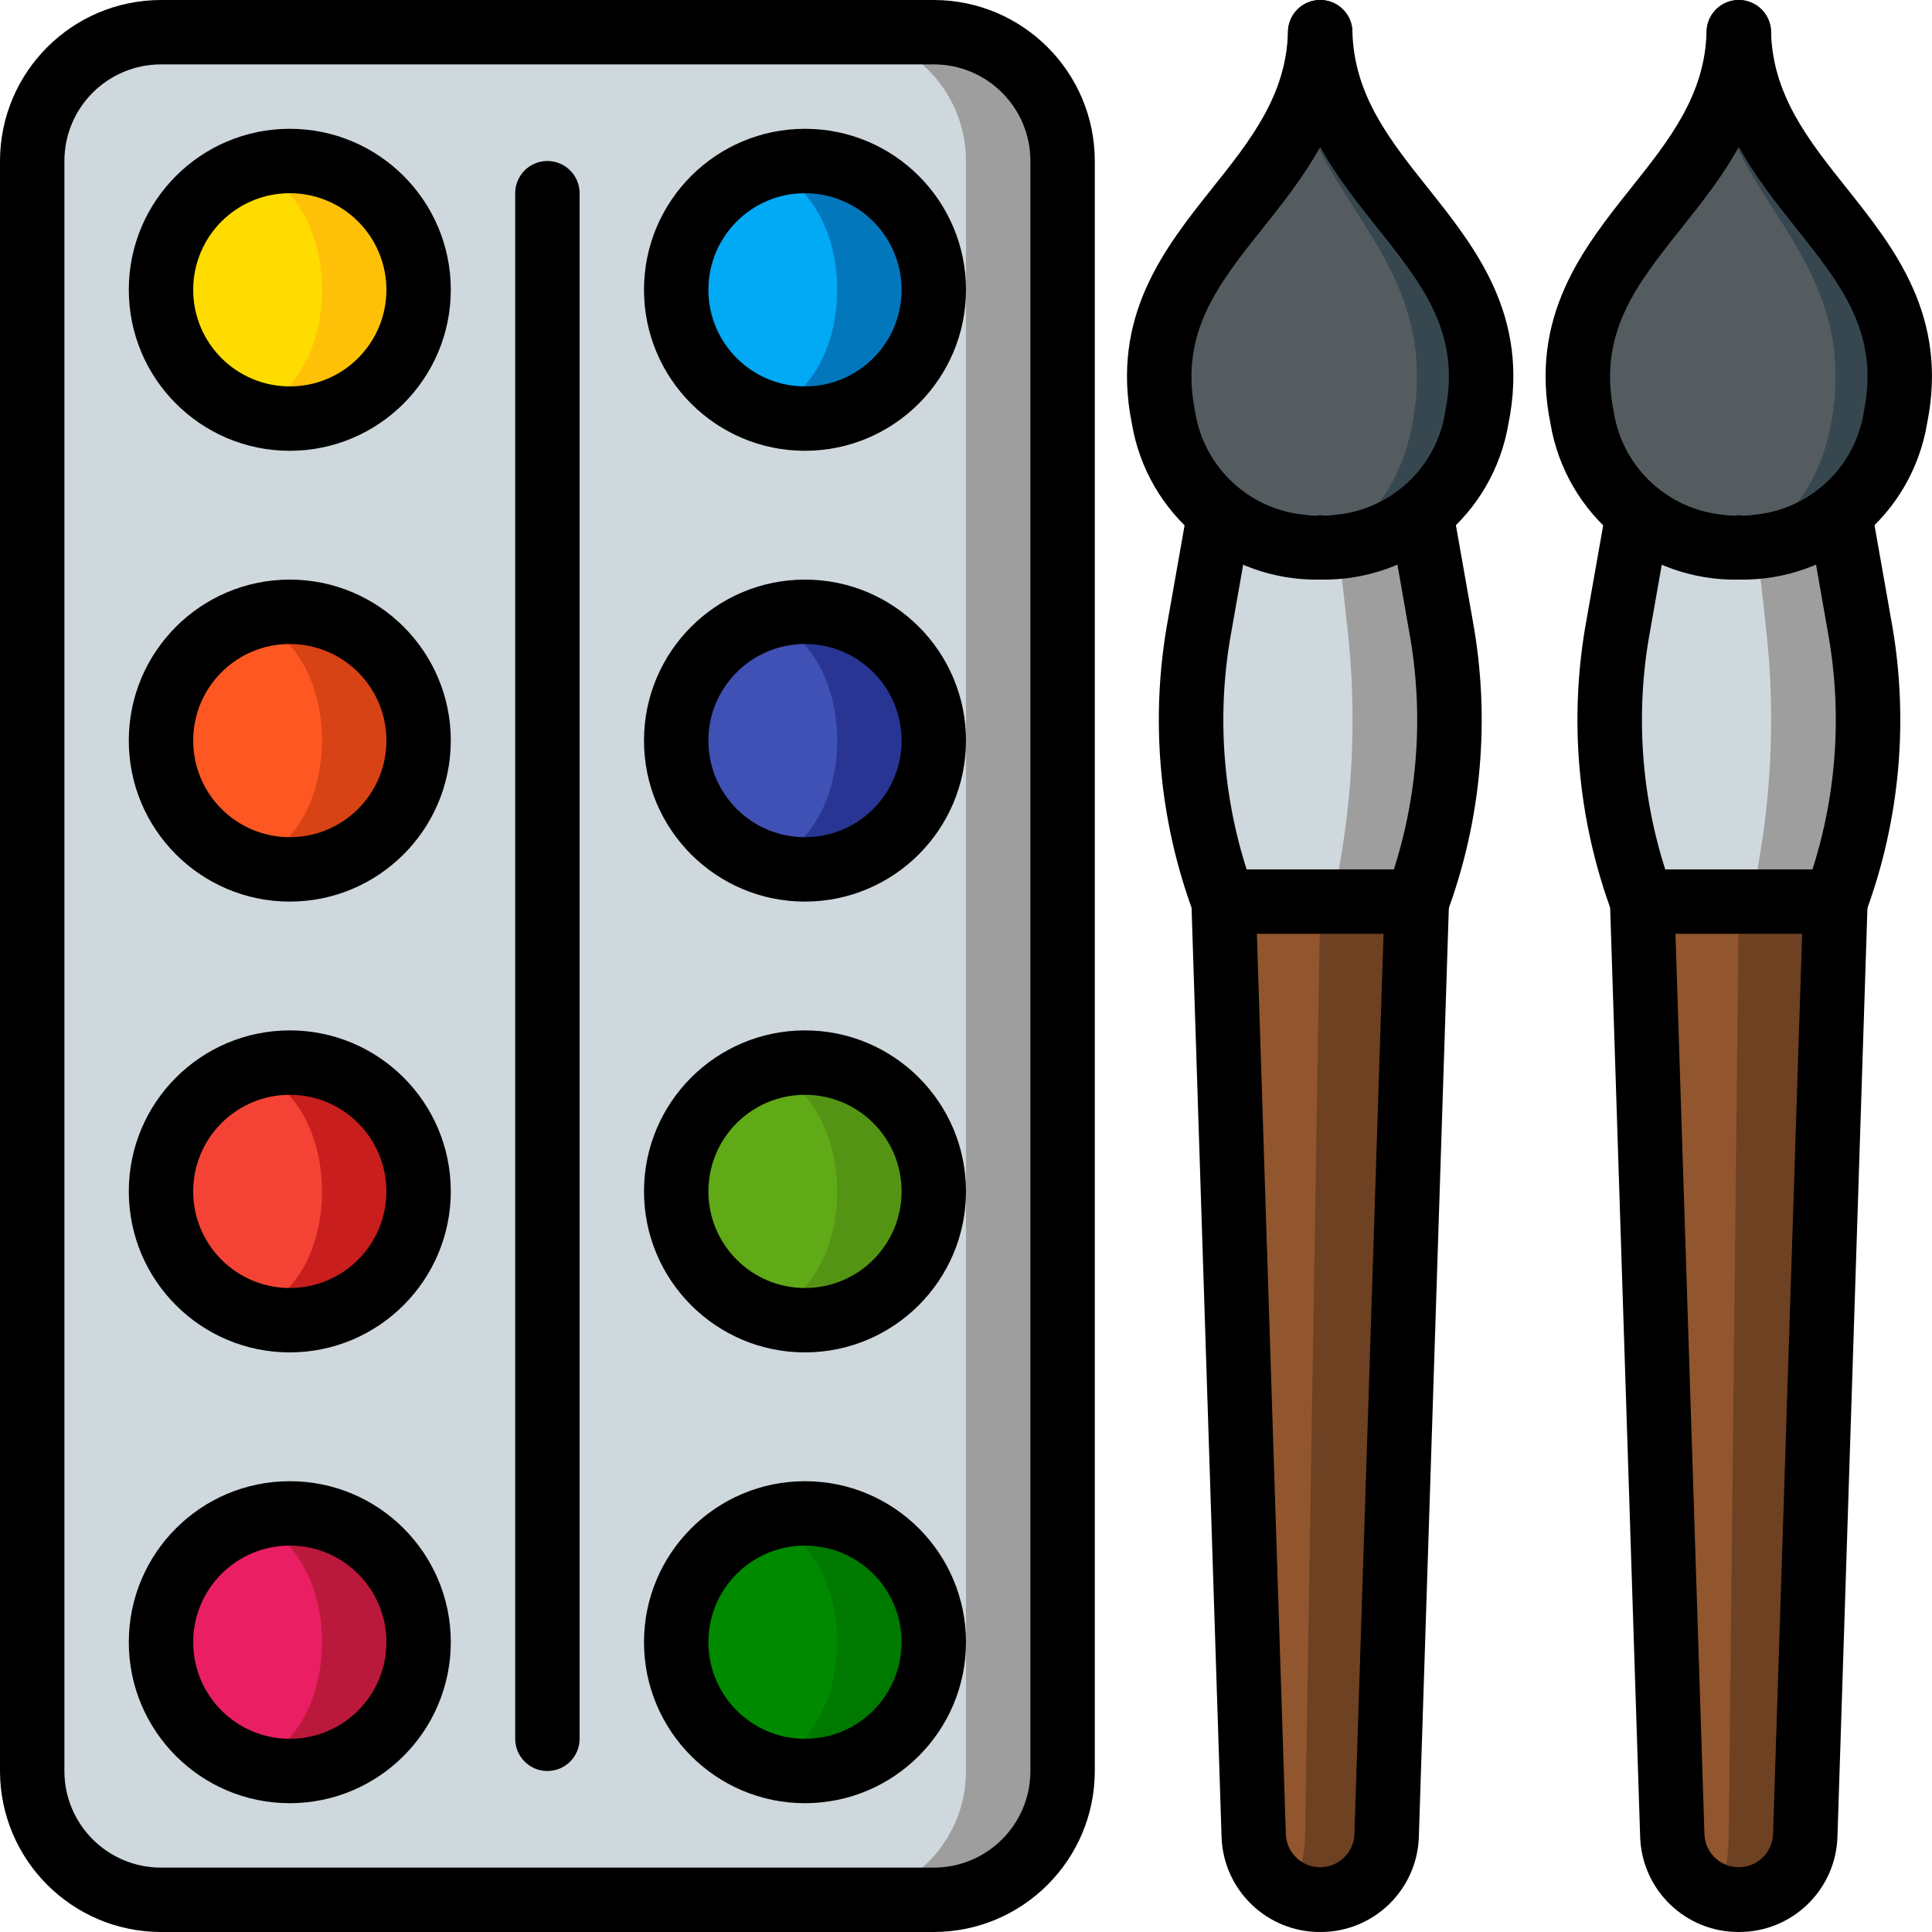
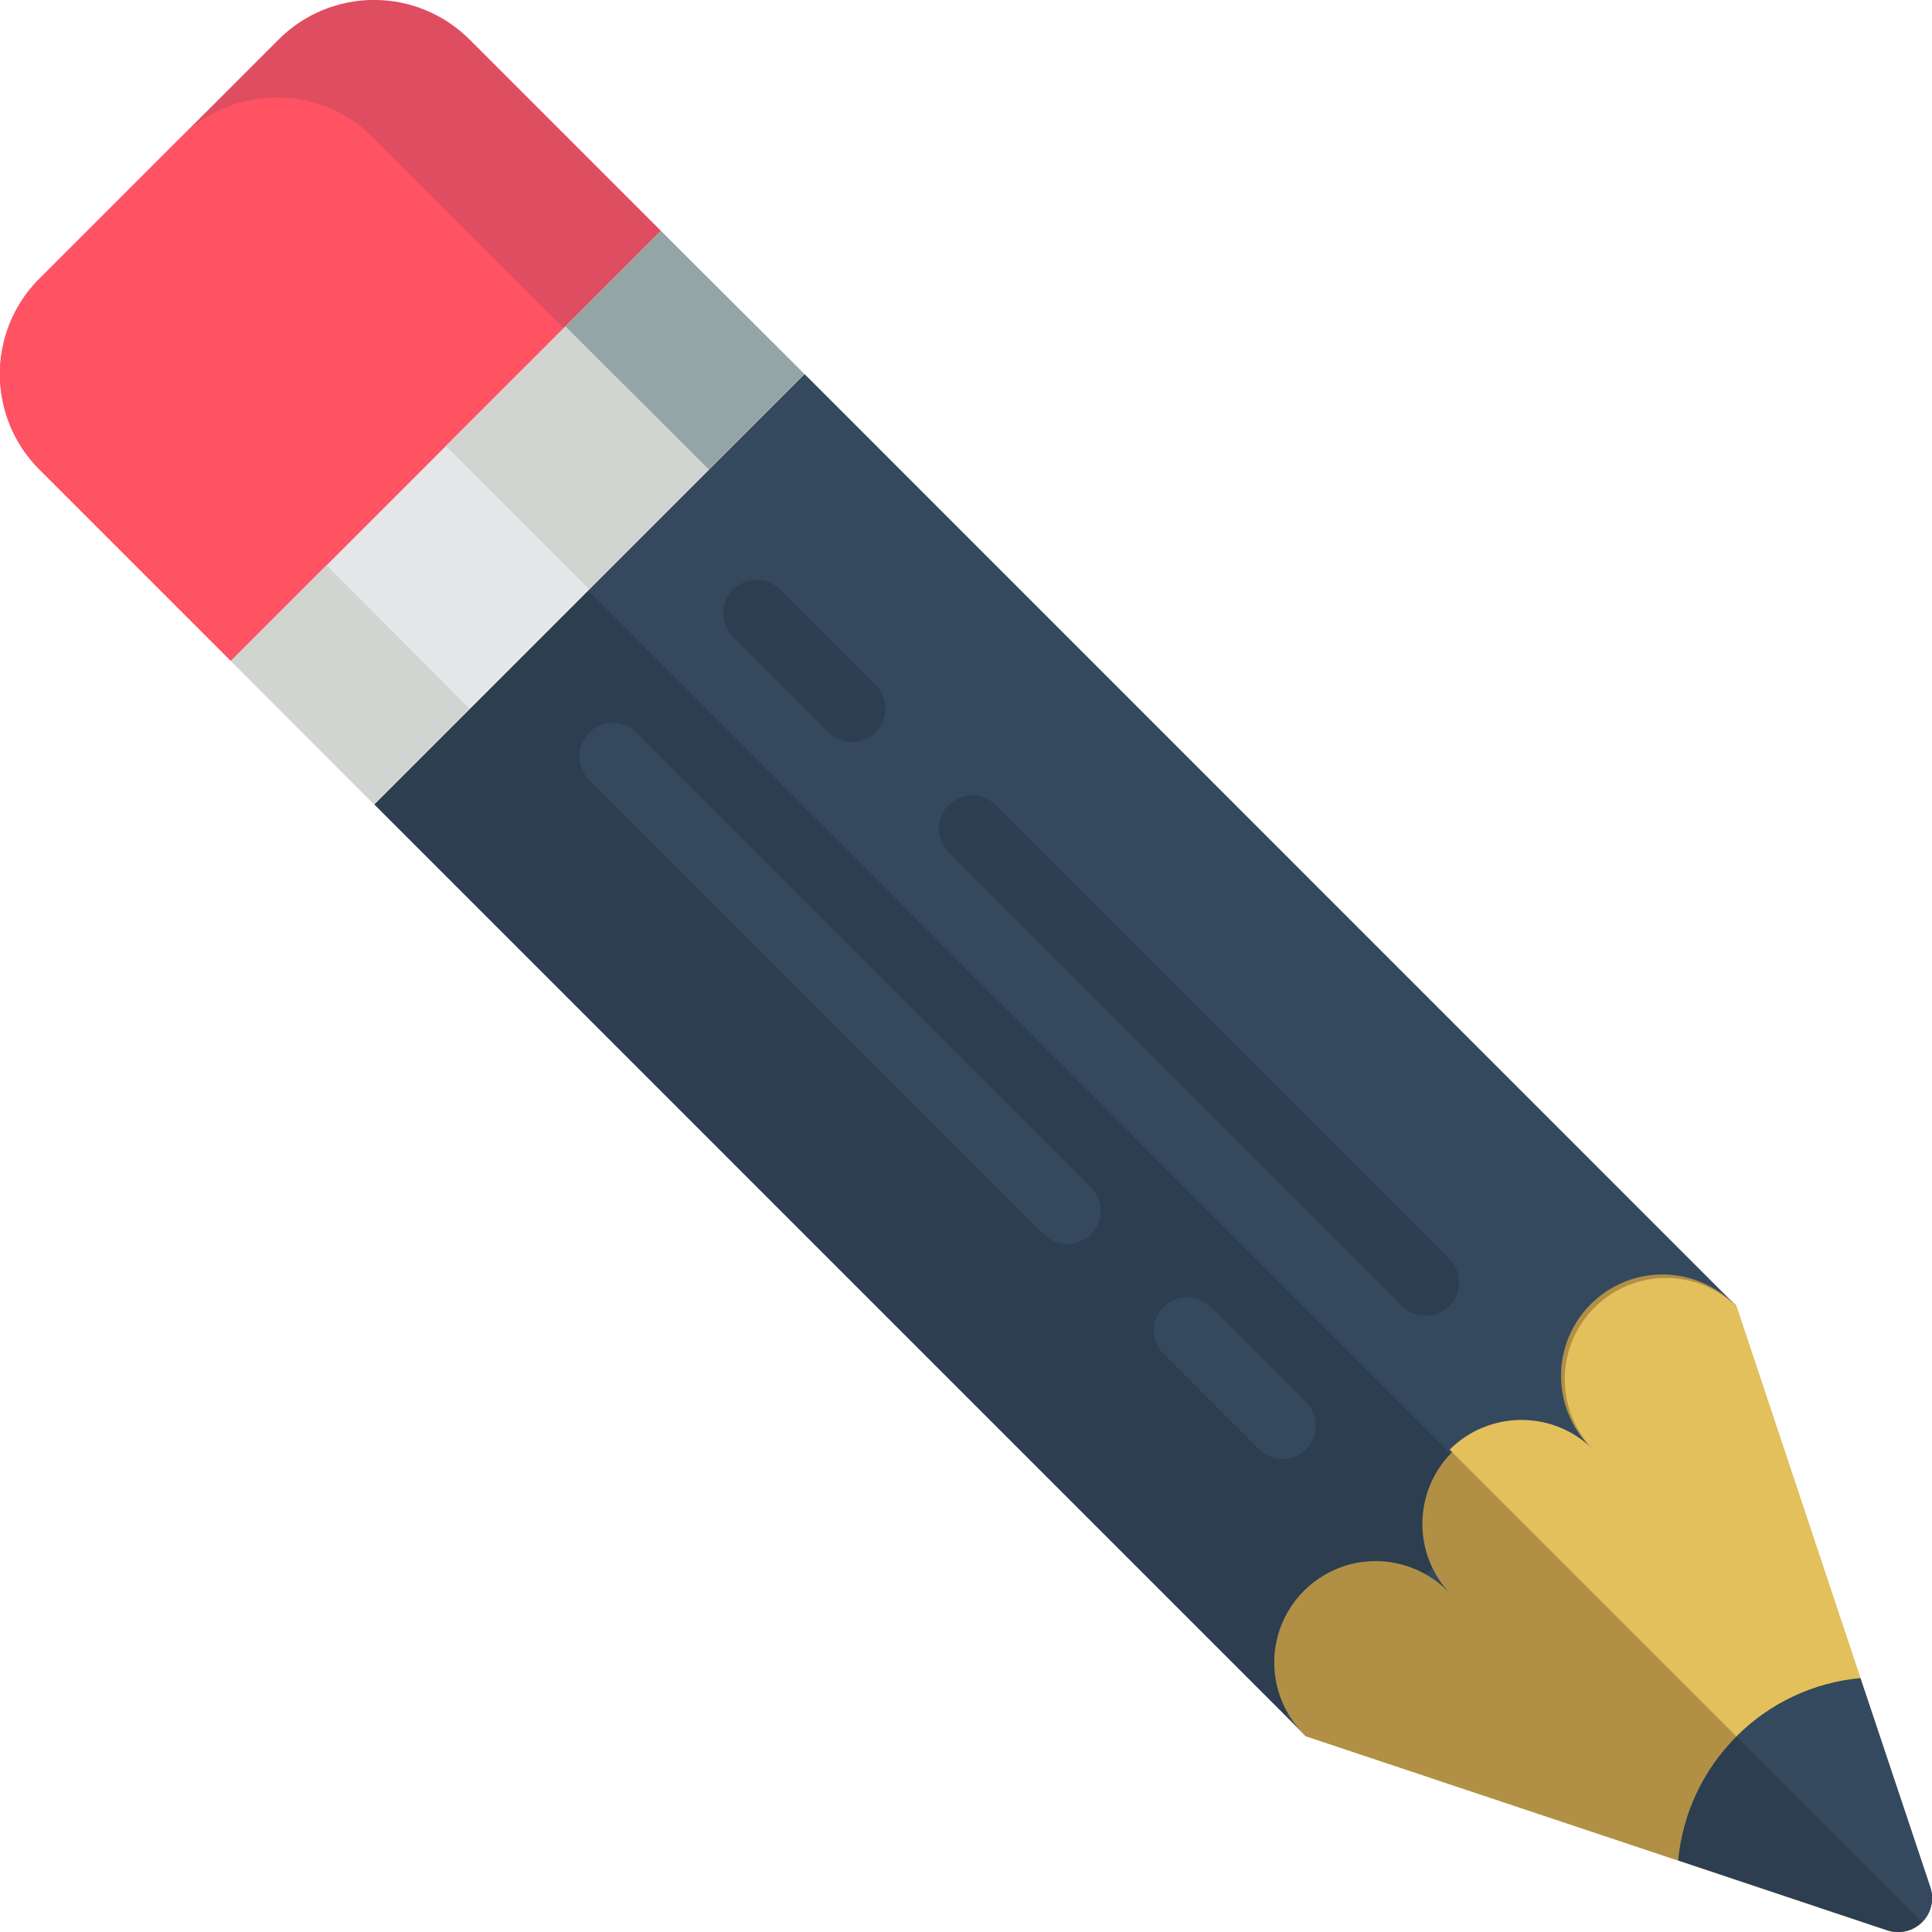
- <svg xmlns="http://www.w3.org/2000/svg" width="512" height="512" viewBox="0 0 60 60" version="1.1">
+ <svg xmlns="http://www.w3.org/2000/svg" width="512" height="512" viewBox="0 0 58 58" version="1.1">
  <defs />
  <g id="Page-1" stroke="none" stroke-width="1" fill="none" fill-rule="evenodd">
-     <g id="082---Paint" fill-rule="nonzero">
-       <path d="M41,59 C39.885,59 38.971,58.115 38.936,57 L38,28 L44,28 L43.064,57 C43.029,58.115 42.115,59 41,59 Z" id="Shape" fill="#6D4122" />
-       <path d="M39.5,59 C38.943,59 38.486,58.115 38.468,57 L38,28 L41,28 L40.532,57 C40.514,58.115 40.057,59 39.5,59 Z" id="Shape" fill="#91562D" />
-       <rect id="Rectangle-path" fill="#9E9E9E" x="1" y="1" width="32" height="58" rx="4" />
-       <rect id="Rectangle-path" fill="#CFD8DC" x="1" y="1" width="29" height="58" rx="4" />
-       <path d="M13,9 C13,11.209 11.209,13 9,13 C8.485,13.004 7.974,12.902 7.5,12.7 C5.99,12.093 5,10.628 5,9 C5,7.372 5.99,5.907 7.5,5.3 C7.974,5.098 8.485,4.996 9,5 C10.061,5 11.078,5.421 11.828,6.172 C12.579,6.922 13,7.939 13,9 Z" id="Shape" fill="#FEC108" />
-       <path d="M13,23 C13,25.209 11.209,27 9,27 C8.485,27.004 7.974,26.902 7.5,26.7 C5.99,26.093 5,24.628 5,23 C5,21.372 5.99,19.907 7.5,19.3 C7.974,19.098 8.485,18.996 9,19 C10.061,19 11.078,19.421 11.828,20.172 C12.579,20.922 13,21.939 13,23 Z" id="Shape" fill="#D84315" />
-       <path d="M13,37 C13,39.209 11.209,41 9,41 C8.485,41.004 7.974,40.902 7.5,40.7 C5.99,40.093 5,38.628 5,37 C5,35.372 5.99,33.907 7.5,33.3 C7.974,33.098 8.485,32.996 9,33 C10.061,33 11.078,33.421 11.828,34.172 C12.579,34.922 13,35.939 13,37 Z" id="Shape" fill="#C81E1E" />
-       <path d="M13,51 C13,53.209 11.209,55 9,55 C8.485,55.004 7.974,54.902 7.5,54.7 C5.99,54.093 5,52.628 5,51 C5,49.372 5.99,47.907 7.5,47.3 C7.974,47.098 8.485,46.996 9,47 C10.061,47 11.078,47.421 11.828,48.172 C12.579,48.922 13,49.939 13,51 Z" id="Shape" fill="#BB193B" />
-       <path d="M29,9 C29,11.209 27.209,13 25,13 C24.485,13.004 23.974,12.902 23.5,12.7 C21.99,12.093 21,10.628 21,9 C21,7.372 21.99,5.907 23.5,5.3 C23.974,5.098 24.485,4.996 25,5 C27.209,5 29,6.791 29,9 Z" id="Shape" fill="#0377BC" />
-       <path d="M29,23 C29,25.209 27.209,27 25,27 C24.485,27.004 23.974,26.902 23.5,26.7 C21.99,26.093 21,24.628 21,23 C21,21.372 21.99,19.907 23.5,19.3 C23.974,19.098 24.485,18.996 25,19 C27.209,19 29,20.791 29,23 Z" id="Shape" fill="#283593" />
-       <path d="M29,37 C29,39.209 27.209,41 25,41 C24.485,41.004 23.974,40.902 23.5,40.7 C21.99,40.093 21,38.628 21,37 C21,35.372 21.99,33.907 23.5,33.3 C23.974,33.098 24.485,32.996 25,33 C27.209,33 29,34.791 29,37 Z" id="Shape" fill="#549414" />
-       <path d="M29,51 C29,53.209 27.209,55 25,55 C24.485,55.004 23.974,54.902 23.5,54.7 C21.99,54.093 21,52.628 21,51 C21,49.372 21.99,47.907 23.5,47.3 C23.974,47.098 24.485,46.996 25,47 C27.209,47 29,48.791 29,51 Z" id="Shape" fill="#007900" />
-       <ellipse id="Oval" fill="#FFDC00" cx="7.5" cy="9" rx="2.5" ry="3.7" />
-       <ellipse id="Oval" fill="#FF5722" cx="7.5" cy="23" rx="2.5" ry="3.7" />
-       <ellipse id="Oval" fill="#F44335" cx="7.5" cy="37" rx="2.5" ry="3.7" />
-       <ellipse id="Oval" fill="#E91E63" cx="7.5" cy="51" rx="2.5" ry="3.7" />
-       <ellipse id="Oval" fill="#02A9F4" cx="23.5" cy="9" rx="2.5" ry="3.7" />
-       <ellipse id="Oval" fill="#3F51B5" cx="23.5" cy="23" rx="2.5" ry="3.7" />
-       <ellipse id="Oval" fill="#60A917" cx="23.5" cy="37" rx="2.5" ry="3.7" />
-       <ellipse id="Oval" fill="#008A00" cx="23.5" cy="51" rx="2.5" ry="3.7" />
-       <path d="M41,17 C43.413,17.076 45.502,15.339 45.869,12.953 C46.937,7.623 41.124,6.027 41,1 C40.876,6.027 35.063,7.623 36.131,12.953 C36.498,15.339 38.587,17.076 41,17 Z" id="Shape" fill="#37474F" />
-       <path d="M40,17 C41.663,17 43.432,15.843 43.9,12.953 C44.75,7.623 40.1,6.027 40,1 C39.9,6.027 35.25,7.623 36.1,12.953 C36.568,15.843 38.337,17 40,17 Z" id="Shape" fill="#545C60" />
-       <path d="M44.07,16 L44.14,16 L44.74,19.4 C45.274,22.281 45.019,25.253 44,28 L38,28 C36.981,25.253 36.726,22.281 37.26,19.4 L37.86,16 L44.07,16 Z" id="Shape" fill="#9E9E9E" />
-       <path d="M41.416,16 L41.46,16 L41.834,19.4 C42.168,22.272 42.012,25.18 41.372,28 L37.628,28 C36.988,25.18 36.832,22.272 37.166,19.4 L37.54,16 L41.416,16 Z" id="Shape" fill="#CFD8DC" />
-       <path d="M54,59 C52.885,59 51.971,58.115 51.936,57 L51,28 L57,28 L56.064,57 C56.029,58.115 55.115,59 54,59 Z" id="Shape" fill="#6D4122" />
-       <path d="M53,59 C52.628,59 52.324,58.115 52.312,57 L52,28 L54,28 L53.688,57 C53.676,58.115 53.372,59 53,59 Z" id="Shape" fill="#91562D" />
-       <path d="M54,17 C56.413,17.076 58.502,15.339 58.869,12.953 C59.937,7.623 54.124,6.027 54,1 C53.876,6.027 48.063,7.623 49.131,12.953 C49.498,15.339 51.587,17.076 54,17 Z" id="Shape" fill="#37474F" />
-       <path d="M53,17 C54.663,17 56.432,15.843 56.9,12.953 C57.75,7.623 53.1,6.027 53,1 C52.9,6.027 48.25,7.623 49.1,12.953 C49.568,15.843 51.337,17 53,17 Z" id="Shape" fill="#545C60" />
-       <path d="M57.07,16 L57.14,16 L57.74,19.4 C58.274,22.281 58.019,25.253 57,28 L51,28 C49.981,25.253 49.726,22.281 50.26,19.4 L50.86,16 L57.07,16 Z" id="Shape" fill="#9E9E9E" />
-       <path d="M54.416,16 L54.46,16 L54.834,19.4 C55.168,22.272 55.012,25.18 54.372,28 L50.628,28 C49.988,25.18 49.832,22.272 50.166,19.4 L50.54,16 L54.416,16 Z" id="Shape" fill="#CFD8DC" />
-       <path d="M29,60 L5,60 C2.24,59.997 0.003,57.76 0,55 L0,5 C0.003,2.24 2.24,0.003 5,0 L29,0 C31.76,0.003 33.997,2.24 34,5 L34,55 C33.997,57.76 31.76,59.997 29,60 Z M5,2 C3.343,2 2,3.343 2,5 L2,55 C2,56.657 3.343,58 5,58 L29,58 C30.657,58 32,56.657 32,55 L32,5 C32,3.343 30.657,2 29,2 L5,2 Z" id="Shape" fill="#000000" />
-       <path d="M9,14 C6.239,14 4,11.761 4,9 C4,6.239 6.239,4 9,4 C11.761,4 14,6.239 14,9 C13.997,11.76 11.76,13.997 9,14 Z M9,6 C7.343,6 6,7.343 6,9 C6,10.657 7.343,12 9,12 C10.657,12 12,10.657 12,9 C12,8.204 11.684,7.441 11.121,6.879 C10.559,6.316 9.796,6 9,6 Z" id="Shape" fill="#000000" />
-       <path d="M9,28 C6.239,28 4,25.761 4,23 C4,20.239 6.239,18 9,18 C11.761,18 14,20.239 14,23 C13.997,25.76 11.76,27.997 9,28 Z M9,20 C7.343,20 6,21.343 6,23 C6,24.657 7.343,26 9,26 C10.657,26 12,24.657 12,23 C12,21.343 10.657,20 9,20 Z" id="Shape" fill="#000000" />
-       <path d="M9,42 C6.239,42 4,39.761 4,37 C4,34.239 6.239,32 9,32 C11.761,32 14,34.239 14,37 C13.997,39.76 11.76,41.997 9,42 Z M9,34 C7.343,34 6,35.343 6,37 C6,38.657 7.343,40 9,40 C10.657,40 12,38.657 12,37 C12,35.343 10.657,34 9,34 Z" id="Shape" fill="#000000" />
-       <path d="M9,56 C6.239,56 4,53.761 4,51 C4,48.239 6.239,46 9,46 C11.761,46 14,48.239 14,51 C13.997,53.76 11.76,55.997 9,56 Z M9,48 C7.343,48 6,49.343 6,51 C6,52.657 7.343,54 9,54 C10.657,54 12,52.657 12,51 C12,49.343 10.657,48 9,48 Z" id="Shape" fill="#000000" />
-       <path d="M25,14 C22.239,14 20,11.761 20,9 C20,6.239 22.239,4 25,4 C27.761,4 30,6.239 30,9 C29.997,11.76 27.76,13.997 25,14 Z M25,6 C23.343,6 22,7.343 22,9 C22,10.657 23.343,12 25,12 C26.657,12 28,10.657 28,9 C28,8.204 27.684,7.441 27.121,6.879 C26.559,6.316 25.796,6 25,6 Z" id="Shape" fill="#000000" />
-       <path d="M25,28 C22.239,28 20,25.761 20,23 C20,20.239 22.239,18 25,18 C27.761,18 30,20.239 30,23 C29.997,25.76 27.76,27.997 25,28 Z M25,20 C23.343,20 22,21.343 22,23 C22,24.657 23.343,26 25,26 C26.657,26 28,24.657 28,23 C28,21.343 26.657,20 25,20 Z" id="Shape" fill="#000000" />
-       <path d="M25,42 C22.239,42 20,39.761 20,37 C20,34.239 22.239,32 25,32 C27.761,32 30,34.239 30,37 C29.997,39.76 27.76,41.997 25,42 Z M25,34 C23.343,34 22,35.343 22,37 C22,38.657 23.343,40 25,40 C26.657,40 28,38.657 28,37 C28,35.343 26.657,34 25,34 Z" id="Shape" fill="#000000" />
-       <path d="M25,56 C22.239,56 20,53.761 20,51 C20,48.239 22.239,46 25,46 C27.761,46 30,48.239 30,51 C29.997,53.76 27.76,55.997 25,56 Z M25,48 C23.343,48 22,49.343 22,51 C22,52.657 23.343,54 25,54 C26.657,54 28,52.657 28,51 C28,49.343 26.657,48 25,48 Z" id="Shape" fill="#000000" />
-       <path d="M17,55 C16.448,55 16,54.552 16,54 L16,6 C16,5.448 16.448,5 17,5 C17.552,5 18,5.448 18,6 L18,54 C18,54.552 17.552,55 17,55 Z" id="Shape" fill="#000000" />
-       <path d="M41,18 C38.116,18.059 35.625,15.993 35.15,13.148 C34.483,9.819 36.167,7.706 37.65,5.842 C38.834,4.357 39.952,2.956 40,0.976 C40.009,0.619 40.207,0.293 40.521,0.122 C40.834,-0.049 41.216,-0.04 41.521,0.146 C41.826,0.332 42.009,0.667 42,1.024 C41.934,3.677 40.49,5.489 39.216,7.088 C37.827,8.832 36.627,10.338 37.111,12.756 C37.393,14.669 39.067,16.066 41,16 C41.552,16 42,16.448 42,17 C42,17.552 41.552,18 41,18 Z" id="Shape" fill="#000000" />
-       <path d="M41,18 C40.448,18 40,17.552 40,17 C40,16.448 40.448,16 41,16 C42.933,16.066 44.607,14.669 44.889,12.756 C45.373,10.338 44.173,8.832 42.784,7.088 C41.51,5.489 40.066,3.677 40,1.024 C39.987,0.472 40.424,0.013 40.976,-1.31947404e-16 C41.528,-0.013 41.987,0.424 42,0.976 C42.048,2.956 43.166,4.357 44.348,5.842 C45.833,7.706 47.517,9.819 46.848,13.148 C46.373,15.993 43.883,18.058 41,18 Z" id="Shape" fill="#000000" />
-       <path d="M38,29 C37.587,29 37.217,28.746 37.068,28.361 C35.984,25.443 35.71,22.286 36.275,19.225 L36.875,15.825 C36.96,15.348 37.375,15 37.86,15 C38.421,14.994 38.884,15.439 38.9,16 C38.9,16.155 38.866,16.309 38.8,16.449 L38.249,19.574 C37.746,22.275 37.983,25.062 38.936,27.639 C39.055,27.947 39.015,28.294 38.827,28.567 C38.64,28.839 38.33,29.001 38,29 Z" id="Shape" fill="#000000" />
-       <path d="M44,29 C43.67,29 43.362,28.837 43.175,28.565 C42.989,28.293 42.949,27.947 43.068,27.639 C44.02,25.063 44.258,22.277 43.756,19.576 L43.2,16.4 C43.141,16.275 43.11,16.138 43.109,16 C43.101,15.738 43.199,15.485 43.381,15.296 C43.562,15.108 43.812,15.001 44.074,15 L44.144,15 C44.629,15 45.045,15.348 45.129,15.826 L45.729,19.226 C46.294,22.286 46.02,25.443 44.936,28.36 C44.787,28.747 44.414,29.001 44,29 Z" id="Shape" fill="#000000" />
-       <path d="M41,60 C39.343,60.007 37.983,58.69 37.936,57.033 L37,28.033 C36.991,27.762 37.092,27.499 37.281,27.304 C37.469,27.11 37.729,27 38,27 L44,27 C44.271,27 44.53,27.11 44.719,27.304 C44.907,27.499 45.009,27.761 45,28.032 L44.064,57.032 C44.018,58.689 42.658,60.007 41,60 Z M39.033,29 L39.933,56.969 C39.958,57.539 40.427,57.989 40.998,57.989 C41.569,57.989 42.038,57.539 42.063,56.969 L42.967,29 L39.033,29 Z" id="Shape" fill="#000000" />
-       <path d="M54,18 C51.116,18.059 48.625,15.993 48.15,13.148 C47.483,9.819 49.167,7.706 50.65,5.842 C51.834,4.357 52.952,2.956 53,0.976 C53.009,0.619 53.207,0.293 53.521,0.122 C53.834,-0.049 54.216,-0.04 54.521,0.146 C54.826,0.332 55.009,0.667 55,1.024 C54.934,3.677 53.49,5.489 52.216,7.088 C50.827,8.832 49.627,10.338 50.111,12.756 C50.393,14.669 52.067,16.066 54,16 C54.552,16 55,16.448 55,17 C55,17.552 54.552,18 54,18 Z" id="Shape" fill="#000000" />
-       <path d="M54,18 C53.448,18 53,17.552 53,17 C53,16.448 53.448,16 54,16 C55.933,16.066 57.607,14.669 57.889,12.756 C58.373,10.338 57.173,8.832 55.784,7.088 C54.51,5.489 53.066,3.677 53,1.024 C52.987,0.472 53.424,0.013 53.976,-1.31947404e-16 C54.528,-0.013 54.987,0.424 55,0.976 C55.048,2.956 56.166,4.357 57.348,5.842 C58.833,7.706 60.517,9.819 59.848,13.148 C59.373,15.993 56.883,18.058 54,18 Z" id="Shape" fill="#000000" />
-       <path d="M51,29 C50.587,29 50.217,28.746 50.068,28.361 C48.984,25.443 48.71,22.286 49.275,19.225 L49.875,15.825 C49.96,15.348 50.375,15 50.86,15 C51.421,14.994 51.884,15.439 51.9,16 C51.9,16.155 51.866,16.309 51.8,16.449 L51.249,19.574 C50.746,22.275 50.983,25.062 51.936,27.639 C52.055,27.947 52.015,28.294 51.827,28.567 C51.64,28.839 51.33,29.001 51,29 Z" id="Shape" fill="#000000" />
-       <path d="M57,29 C56.67,29 56.362,28.837 56.175,28.565 C55.989,28.293 55.949,27.947 56.068,27.639 C57.02,25.063 57.258,22.277 56.756,19.576 L56.2,16.4 C56.141,16.275 56.11,16.138 56.109,16 C56.101,15.738 56.199,15.485 56.381,15.296 C56.562,15.108 56.812,15.001 57.074,15 L57.144,15 C57.629,15 58.045,15.348 58.129,15.826 L58.729,19.226 C59.294,22.286 59.02,25.443 57.936,28.36 C57.787,28.747 57.414,29.001 57,29 Z" id="Shape" fill="#000000" />
-       <path d="M54,60 C52.343,60.007 50.983,58.69 50.936,57.033 L50,28.033 C49.991,27.762 50.092,27.499 50.281,27.304 C50.469,27.11 50.729,27 51,27 L57,27 C57.271,27 57.53,27.11 57.719,27.304 C57.907,27.499 58.009,27.761 58,28.032 L57.064,57.032 C57.018,58.689 55.658,60.007 54,60 Z M52.033,29 L52.933,56.969 C52.958,57.539 53.427,57.989 53.998,57.989 C54.569,57.989 55.038,57.539 55.063,56.969 L55.967,29 L52.033,29 Z" id="Shape" fill="#000000" />
+     <g id="001---Pencil" transform="translate(-1, -1)" fill-rule="nonzero">
+       <polygon id="Shape" fill="#2C3E50" points="40.216 53.131 27.301 40.216 12.234 25.148 25.148 12.234 53.131 40.216" />
+       <polygon id="Shape" fill="#35495E" points="53.13 40.22 40.22 53.13 39.59 52.5 46 46.09 18.65 18.73 25.15 12.23" />
+       <path d="M44.521,48.826 C43.4,47.627 43.432,45.754 44.594,44.594 C45.755,43.433 47.628,43.403 48.826,44.526 C48.015,43.766 47.682,42.624 47.959,41.548 C48.235,40.471 49.077,39.631 50.154,39.355 C51.231,39.08 52.372,39.414 53.131,40.226 L58.946,57.673 C59.068,58.037 58.973,58.439 58.701,58.711 C58.429,58.983 58.027,59.078 57.663,58.956 L40.216,53.131 C39.405,52.371 39.072,51.229 39.349,50.153 C39.625,49.076 40.467,48.236 41.544,47.96 C42.621,47.685 43.762,48.019 44.521,48.831 L44.521,48.826 Z" id="Shape" fill="#B19046" />
+       <path d="M57.66,58.95 L51.38,56.85 C51.653,53.95 53.95,51.653 56.85,51.38 L58.95,57.66 C59.071,58.026 58.975,58.43 58.703,58.703 C58.43,58.975 58.026,59.071 57.66,58.95 Z" id="Shape" fill="#2C3E50" />
+       <path d="M39.5,44.8 C39.235,44.801 38.98,44.695 38.793,44.507 L35.923,41.637 C35.544,41.245 35.549,40.621 35.935,40.235 C36.321,39.849 36.945,39.844 37.337,40.223 L40.207,43.093 C40.493,43.379 40.578,43.809 40.424,44.183 C40.269,44.556 39.904,44.8 39.5,44.8 Z" id="Shape" fill="#35495E" />
+       <path d="M33.041,38.346 C32.776,38.346 32.521,38.241 32.334,38.053 L18.7,24.42 C18.44,24.169 18.336,23.797 18.427,23.447 C18.519,23.098 18.792,22.825 19.141,22.733 C19.491,22.642 19.863,22.746 20.114,23.006 L33.748,36.639 C34.034,36.925 34.119,37.355 33.965,37.729 C33.81,38.102 33.445,38.346 33.041,38.346 Z" id="Shape" fill="#35495E" />
+       <path d="M26.583,23.278 C26.318,23.278 26.063,23.173 25.876,22.985 L23.006,20.116 C22.753,19.863 22.654,19.495 22.746,19.15 C22.839,18.804 23.108,18.534 23.453,18.442 C23.799,18.349 24.167,18.447 24.42,18.7 L27.291,21.569 C27.577,21.855 27.662,22.285 27.507,22.659 C27.352,23.033 26.988,23.276 26.583,23.276 L26.583,23.278 Z" id="Shape" fill="#2C3E50" />
+       <path d="M43.8,40.5 C43.535,40.5 43.28,40.395 43.093,40.207 L29.464,26.573 C29.085,26.181 29.09,25.557 29.476,25.171 C29.862,24.785 30.486,24.78 30.878,25.159 L44.51,38.791 C44.798,39.077 44.884,39.509 44.728,39.884 C44.573,40.258 44.206,40.502 43.8,40.5 Z" id="Shape" fill="#2C3E50" />
+       <rect id="Rectangle-path" fill="#E6E7E8" transform="translate(16.53897, 16.53971) rotate(-45) translate(-16.53897, -16.53971) " x="7.407" y="13.496" width="18.264" height="6.088" />
+       <path d="M20.84,7.93 L17.92,10.85 L7.93,20.84 L2.19,15.1 C0.624,13.54 0.597,11.013 2.13,9.42 L9.36,2.19 C10.12,1.427 11.153,0.998 12.23,0.998 C13.307,0.998 14.34,1.427 15.1,2.19 L20.84,7.93 Z" id="Shape" fill="#DF4D60" />
+       <path d="M17.92,10.85 L7.93,20.84 L2.19,15.1 C0.624,13.54 0.597,11.013 2.13,9.42 L6.44,5.11 C8.027,3.53 10.593,3.53 12.18,5.11 L17.92,10.85 Z" id="Shape" fill="#FF5364" />
+       <polygon id="Shape" fill="#95A5A5" points="25.15 12.23 22.28 15.1 17.97 10.8 20.84 7.93" />
+       <rect id="Rectangle-path" fill="#D1D4D1" transform="translate(18.33303, 14.74525) rotate(-45) translate(-18.33303, -14.74525) " x="15.796" y="11.703" width="5.074" height="6.085" />
+       <polygon id="Shape" fill="#D1D4D1" points="15.1 22.28 12.23 25.15 7.93 20.84 10.8 17.97" />
+       <path d="M56.85,51.38 C55.443,51.509 54.126,52.129 53.13,53.13 L44.52,44.52 C45.71,43.33 47.64,43.33 48.83,44.52 C47.677,43.327 47.693,41.43 48.866,40.256 C50.04,39.083 51.937,39.067 53.13,40.22 L56.85,51.38 Z" id="Shape" fill="#E4C05C" />
+       <path d="M58.7,58.7 L53.13,53.13 C54.126,52.129 55.443,51.509 56.85,51.38 L58.95,57.66 C59.075,58.026 58.977,58.431 58.7,58.7 Z" id="Shape" fill="#35495E" />
    </g>
  </g>
</svg>
